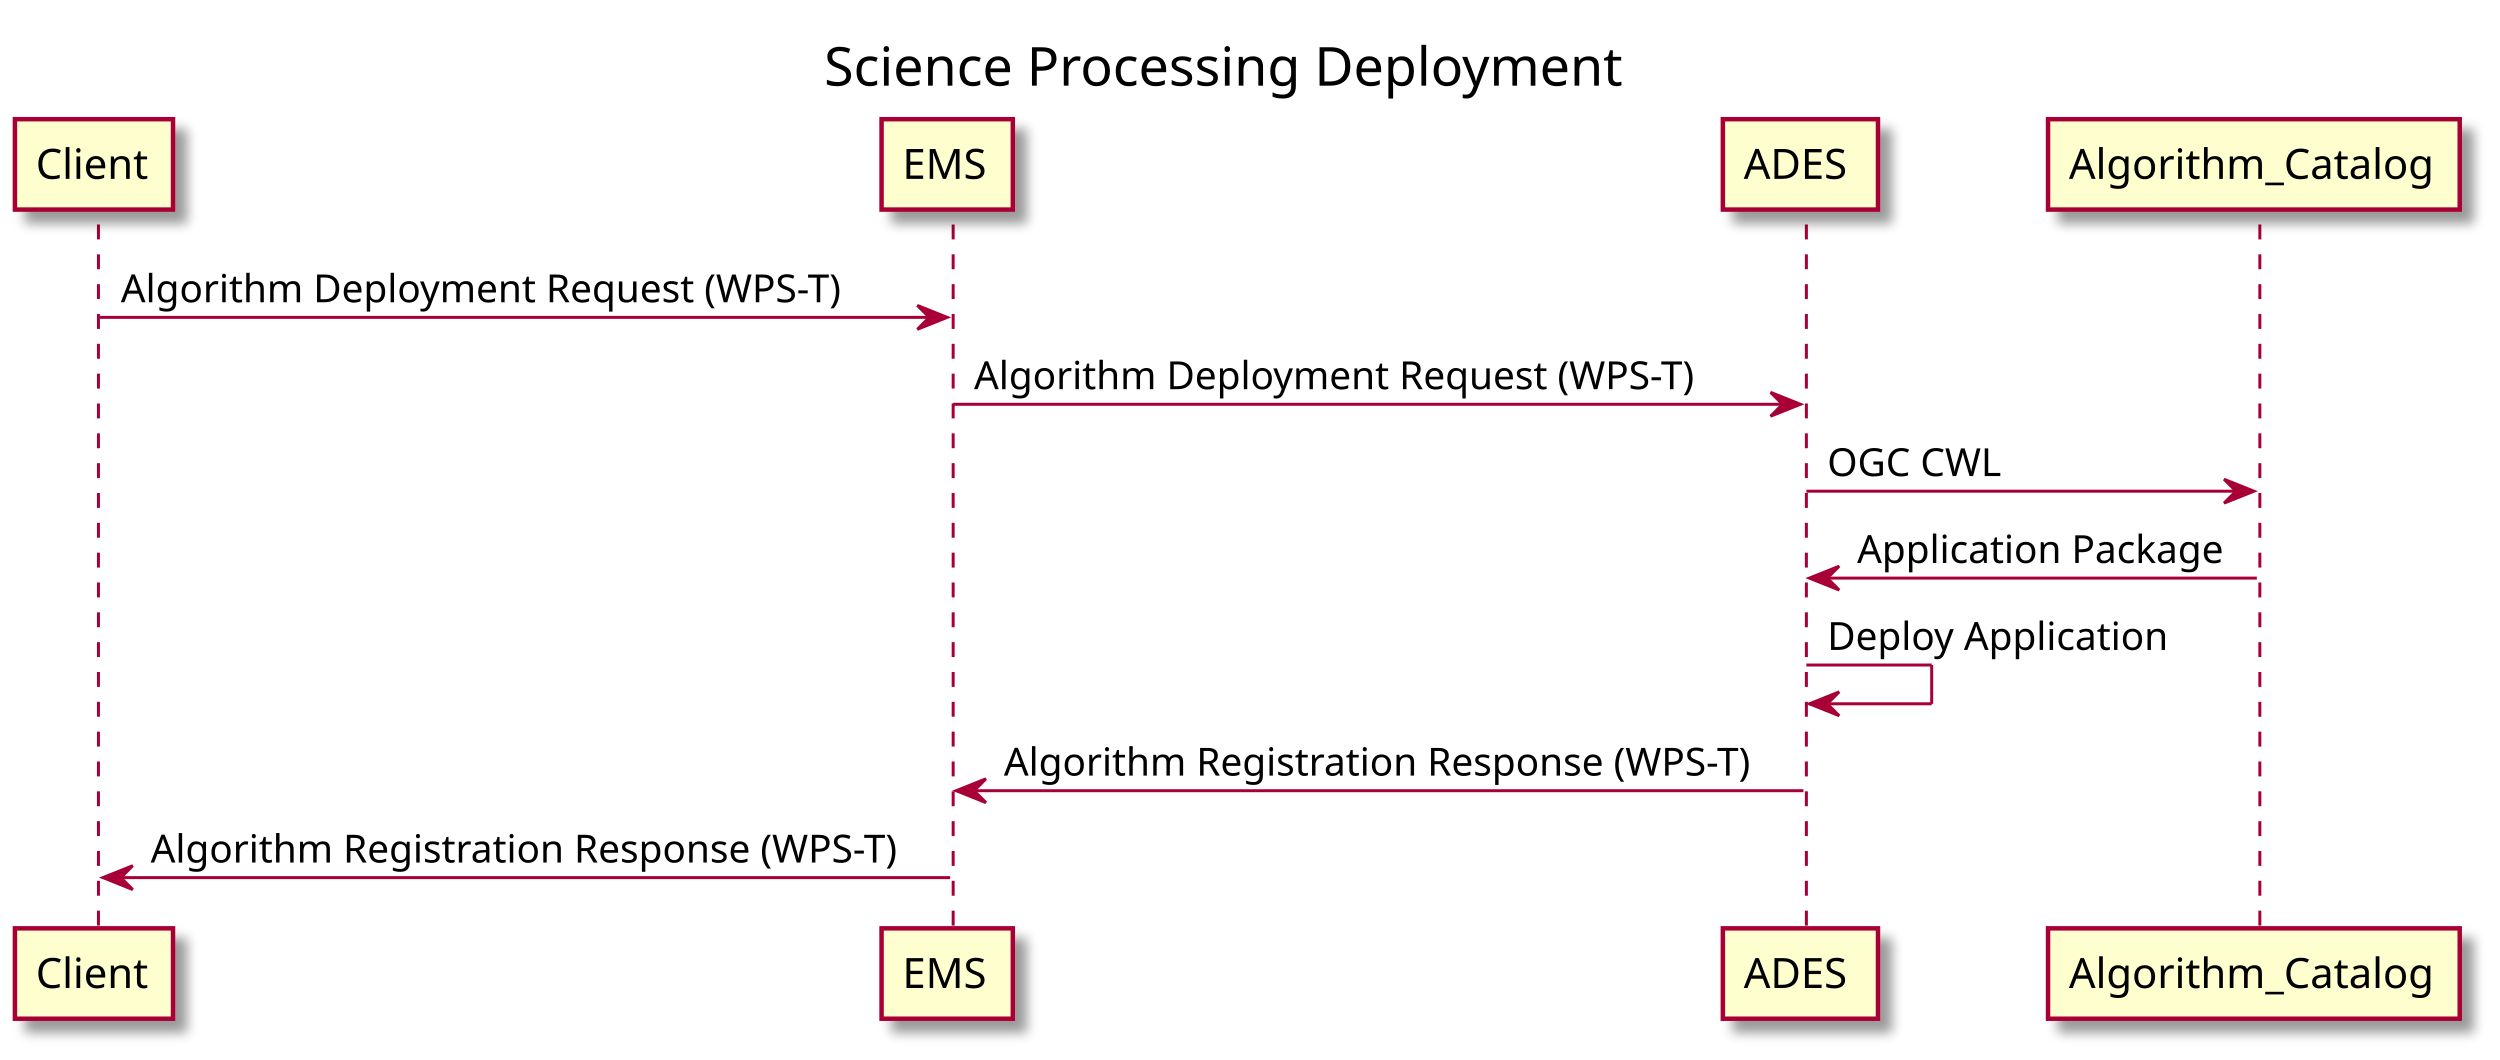
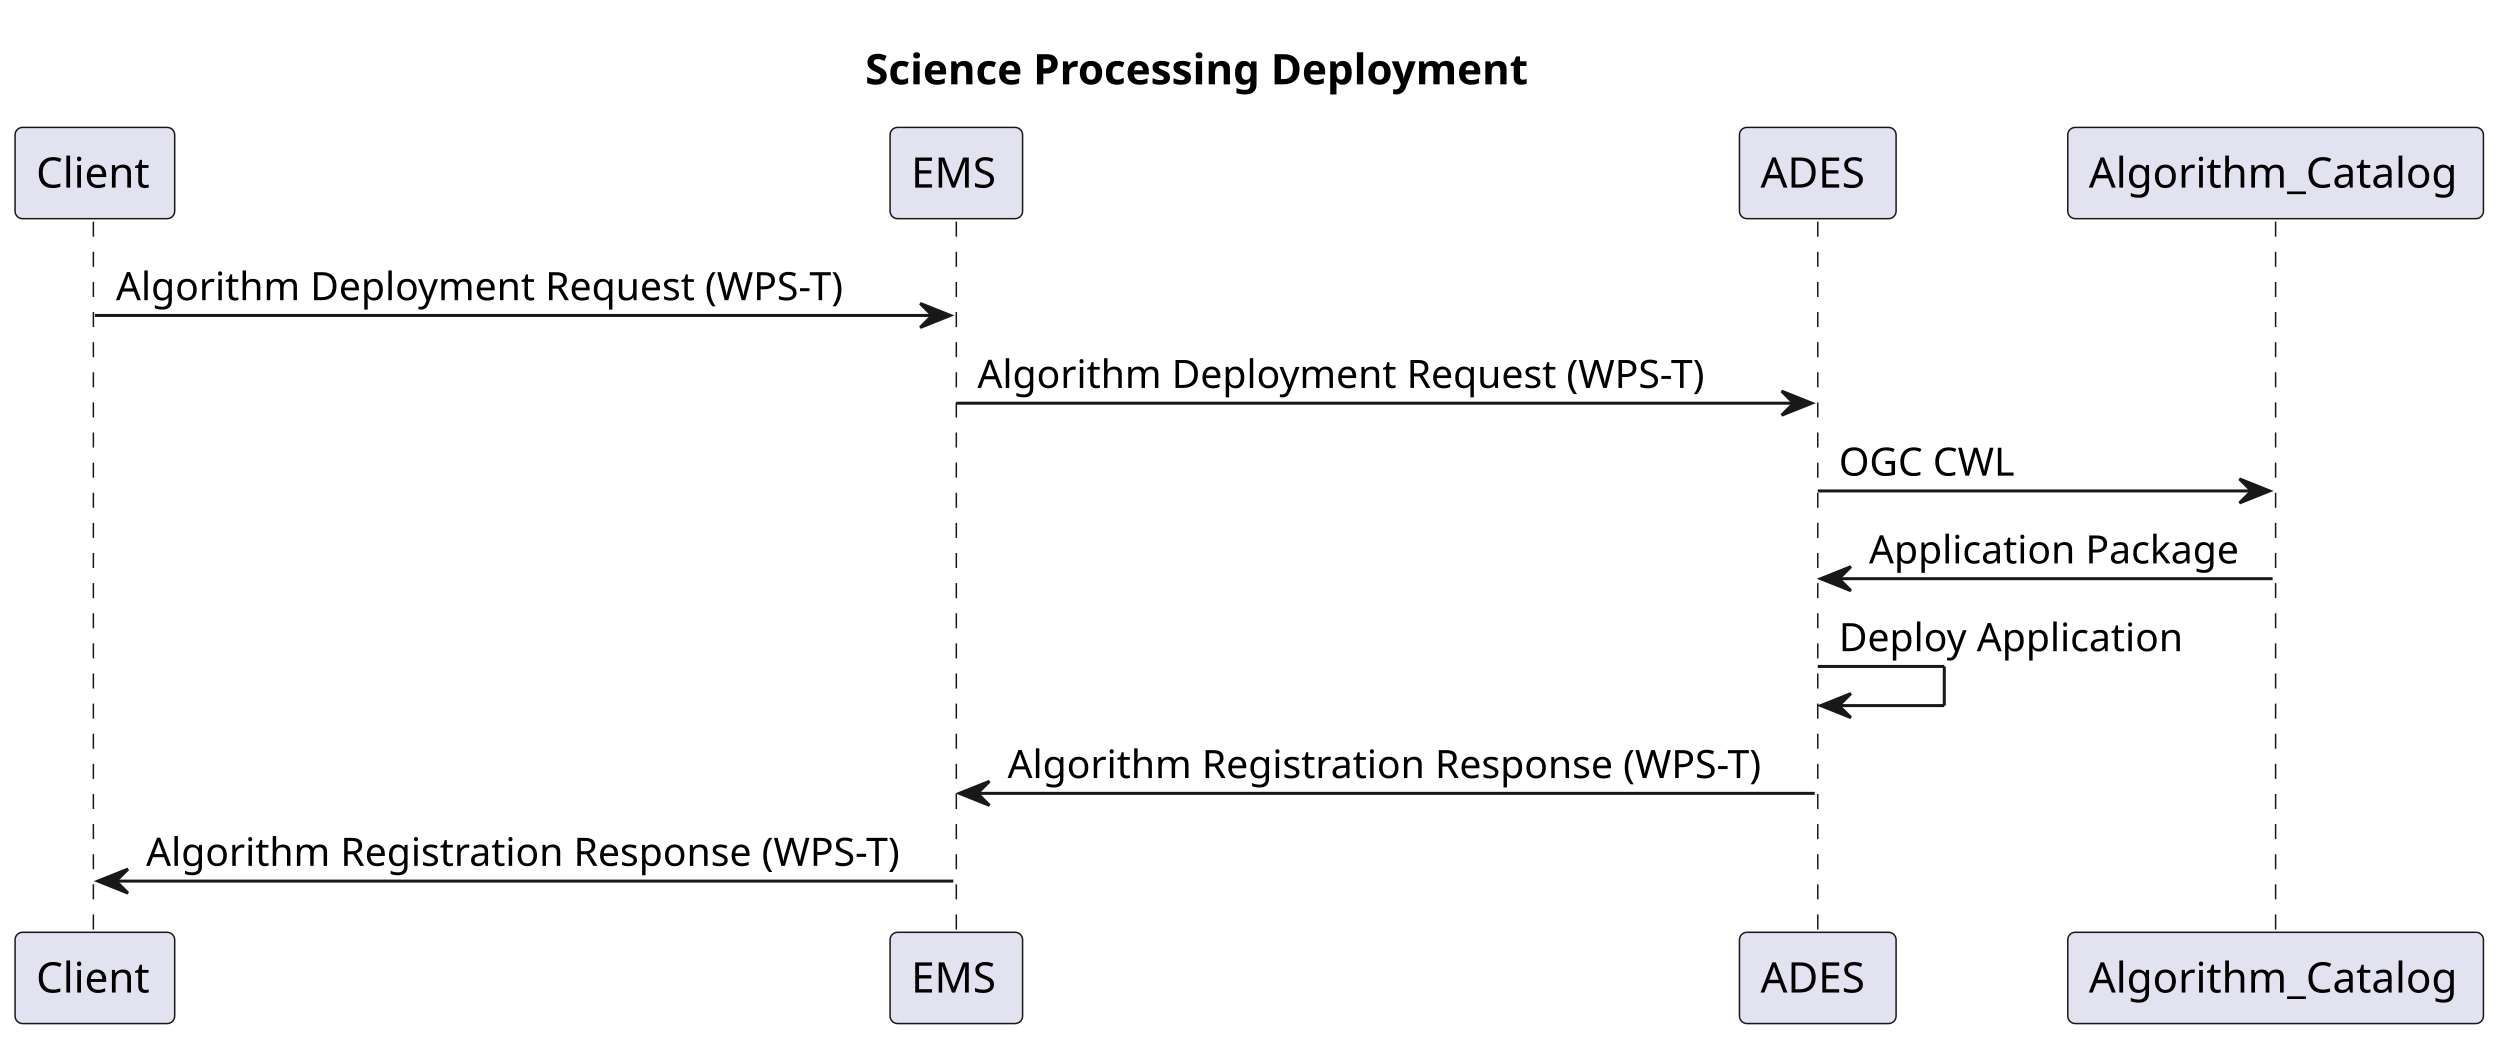
- <svg xmlns="http://www.w3.org/2000/svg" contentScriptType="application/ecmascript" contentStyleType="text/css" height="355px" preserveAspectRatio="none" style="width:838px;height:355px;background:#FFFFFF;" version="1.1" viewBox="0 0 838 355" width="838px" zoomAndPan="magnify">
-   <defs>
-     <filter height="300%" id="f1tzl4xbfvjxnl" width="300%" x="-1" y="-1">
-       <feGaussianBlur result="blurOut" stdDeviation="2.0" />
-       <feColorMatrix in="blurOut" result="blurOut2" type="matrix" values="0 0 0 0 0 0 0 0 0 0 0 0 0 0 0 0 0 0 .4 0" />
-       <feOffset dx="4.0" dy="4.0" in="blurOut2" result="blurOut3" />
-       <feBlend in="SourceGraphic" in2="blurOut3" mode="normal" />
-     </filter>
-   </defs>
+ <svg xmlns="http://www.w3.org/2000/svg" contentStyleType="text/css" height="345px" preserveAspectRatio="none" style="width:830px;height:345px;background:#FFFFFF;" version="1.1" viewBox="0 0 830 345" width="830px" zoomAndPan="magnify">
+   <defs />
  <g>
-     <text fill="#000000" font-family="sans-serif" font-size="18" lengthAdjust="spacing" textLength="281" x="276.25" y="28.708">Science Processing Deployment</text>
-     <line style="stroke:#A80036;stroke-width:1.0;stroke-dasharray:5.0,5.0;" x1="33" x2="33" y1="75.25" y2="312.18" />
-     <line style="stroke:#A80036;stroke-width:1.0;stroke-dasharray:5.0,5.0;" x1="319.5" x2="319.5" y1="75.25" y2="312.18" />
-     <line style="stroke:#A80036;stroke-width:1.0;stroke-dasharray:5.0,5.0;" x1="605.5" x2="605.5" y1="75.25" y2="312.18" />
-     <line style="stroke:#A80036;stroke-width:1.0;stroke-dasharray:5.0,5.0;" x1="757.5" x2="757.5" y1="75.25" y2="312.18" />
-     <rect fill="#FEFECE" filter="url(#f1tzl4xbfvjxnl)" height="30.297" style="stroke:#A80036;stroke-width:1.5;" width="53" x="5" y="39.953" />
-     <text fill="#000000" font-family="sans-serif" font-size="14" lengthAdjust="spacing" textLength="39" x="12" y="59.948">Client</text>
-     <rect fill="#FEFECE" filter="url(#f1tzl4xbfvjxnl)" height="30.297" style="stroke:#A80036;stroke-width:1.5;" width="53" x="5" y="311.18" />
-     <text fill="#000000" font-family="sans-serif" font-size="14" lengthAdjust="spacing" textLength="39" x="12" y="331.175">Client</text>
-     <rect fill="#FEFECE" filter="url(#f1tzl4xbfvjxnl)" height="30.297" style="stroke:#A80036;stroke-width:1.5;" width="44" x="295.5" y="39.953" />
-     <text fill="#000000" font-family="sans-serif" font-size="14" lengthAdjust="spacing" textLength="30" x="302.5" y="59.948">EMS</text>
-     <rect fill="#FEFECE" filter="url(#f1tzl4xbfvjxnl)" height="30.297" style="stroke:#A80036;stroke-width:1.5;" width="44" x="295.5" y="311.18" />
-     <text fill="#000000" font-family="sans-serif" font-size="14" lengthAdjust="spacing" textLength="30" x="302.5" y="331.175">EMS</text>
-     <rect fill="#FEFECE" filter="url(#f1tzl4xbfvjxnl)" height="30.297" style="stroke:#A80036;stroke-width:1.5;" width="52" x="577.5" y="39.953" />
-     <text fill="#000000" font-family="sans-serif" font-size="14" lengthAdjust="spacing" textLength="38" x="584.5" y="59.948">ADES</text>
-     <rect fill="#FEFECE" filter="url(#f1tzl4xbfvjxnl)" height="30.297" style="stroke:#A80036;stroke-width:1.5;" width="52" x="577.5" y="311.18" />
-     <text fill="#000000" font-family="sans-serif" font-size="14" lengthAdjust="spacing" textLength="38" x="584.5" y="331.175">ADES</text>
-     <rect fill="#FEFECE" filter="url(#f1tzl4xbfvjxnl)" height="30.297" style="stroke:#A80036;stroke-width:1.5;" width="138" x="686.5" y="39.953" />
-     <text fill="#000000" font-family="sans-serif" font-size="14" lengthAdjust="spacing" textLength="124" x="693.5" y="59.948">Algorithm_Catalog</text>
-     <rect fill="#FEFECE" filter="url(#f1tzl4xbfvjxnl)" height="30.297" style="stroke:#A80036;stroke-width:1.5;" width="138" x="686.5" y="311.18" />
-     <text fill="#000000" font-family="sans-serif" font-size="14" lengthAdjust="spacing" textLength="124" x="693.5" y="331.175">Algorithm_Catalog</text>
-     <polygon fill="#A80036" points="307.5,102.383,317.5,106.383,307.5,110.383,311.5,106.383" style="stroke:#A80036;stroke-width:1.0;" />
-     <line style="stroke:#A80036;stroke-width:1.0;" x1="33.5" x2="313.5" y1="106.383" y2="106.383" />
-     <text fill="#000000" font-family="sans-serif" font-size="13" lengthAdjust="spacing" textLength="254" x="40.5" y="101.317">Algorithm Deployment Request (WPS-T)</text>
-     <polygon fill="#A80036" points="593.5,131.516,603.5,135.516,593.5,139.516,597.5,135.516" style="stroke:#A80036;stroke-width:1.0;" />
-     <line style="stroke:#A80036;stroke-width:1.0;" x1="319.5" x2="599.5" y1="135.516" y2="135.516" />
-     <text fill="#000000" font-family="sans-serif" font-size="13" lengthAdjust="spacing" textLength="254" x="326.5" y="130.45">Algorithm Deployment Request (WPS-T)</text>
-     <polygon fill="#A80036" points="745.5,160.648,755.5,164.648,745.5,168.648,749.5,164.648" style="stroke:#A80036;stroke-width:1.0;" />
-     <line style="stroke:#A80036;stroke-width:1.0;" x1="605.5" x2="751.5" y1="164.648" y2="164.648" />
-     <text fill="#000000" font-family="sans-serif" font-size="13" lengthAdjust="spacing" textLength="60" x="612.5" y="159.583">OGC CWL</text>
-     <polygon fill="#A80036" points="616.5,189.781,606.5,193.781,616.5,197.781,612.5,193.781" style="stroke:#A80036;stroke-width:1.0;" />
-     <line style="stroke:#A80036;stroke-width:1.0;" x1="610.5" x2="756.5" y1="193.781" y2="193.781" />
-     <text fill="#000000" font-family="sans-serif" font-size="13" lengthAdjust="spacing" textLength="128" x="622.5" y="188.715">Application Package</text>
-     <line style="stroke:#A80036;stroke-width:1.0;" x1="605.5" x2="647.5" y1="222.914" y2="222.914" />
-     <line style="stroke:#A80036;stroke-width:1.0;" x1="647.5" x2="647.5" y1="222.914" y2="235.914" />
-     <line style="stroke:#A80036;stroke-width:1.0;" x1="606.5" x2="647.5" y1="235.914" y2="235.914" />
-     <polygon fill="#A80036" points="616.5,231.914,606.5,235.914,616.5,239.914,612.5,235.914" style="stroke:#A80036;stroke-width:1.0;" />
-     <text fill="#000000" font-family="sans-serif" font-size="13" lengthAdjust="spacing" textLength="118" x="612.5" y="217.848">Deploy Application</text>
-     <polygon fill="#A80036" points="330.5,261.047,320.5,265.047,330.5,269.047,326.5,265.047" style="stroke:#A80036;stroke-width:1.0;" />
-     <line style="stroke:#A80036;stroke-width:1.0;" x1="324.5" x2="604.5" y1="265.047" y2="265.047" />
-     <text fill="#000000" font-family="sans-serif" font-size="13" lengthAdjust="spacing" textLength="262" x="336.5" y="259.981">Algorithm Registration Response (WPS-T)</text>
-     <polygon fill="#A80036" points="44.5,290.18,34.5,294.18,44.5,298.18,40.5,294.18" style="stroke:#A80036;stroke-width:1.0;" />
-     <line style="stroke:#A80036;stroke-width:1.0;" x1="38.5" x2="318.5" y1="294.18" y2="294.18" />
-     <text fill="#000000" font-family="sans-serif" font-size="13" lengthAdjust="spacing" textLength="262" x="50.5" y="289.114">Algorithm Registration Response (WPS-T)</text>
+     <rect height="26.297" style="stroke:#00000000;stroke-width:1.0;fill:none;" width="264" x="282.25" y="10" />
+     <text fill="#000000" font-family="sans-serif" font-size="14" font-weight="bold" lengthAdjust="spacing" textLength="254" x="287.25" y="27.995">Science Processing Deployment</text>
+     <line style="stroke:#181818;stroke-width:0.5;stroke-dasharray:5.0,5.0;" x1="31" x2="31" y1="73.594" y2="310.523" />
+     <line style="stroke:#181818;stroke-width:0.5;stroke-dasharray:5.0,5.0;" x1="317.5" x2="317.5" y1="73.594" y2="310.523" />
+     <line style="stroke:#181818;stroke-width:0.5;stroke-dasharray:5.0,5.0;" x1="603.5" x2="603.5" y1="73.594" y2="310.523" />
+     <line style="stroke:#181818;stroke-width:0.5;stroke-dasharray:5.0,5.0;" x1="755.5" x2="755.5" y1="73.594" y2="310.523" />
+     <rect fill="#E2E2F0" height="30.297" rx="2.5" ry="2.5" style="stroke:#181818;stroke-width:0.5;" width="53" x="5" y="42.297" />
+     <text fill="#000000" font-family="sans-serif" font-size="14" lengthAdjust="spacing" textLength="39" x="12" y="62.292">Client</text>
+     <rect fill="#E2E2F0" height="30.297" rx="2.5" ry="2.5" style="stroke:#181818;stroke-width:0.5;" width="53" x="5" y="309.523" />
+     <text fill="#000000" font-family="sans-serif" font-size="14" lengthAdjust="spacing" textLength="39" x="12" y="329.519">Client</text>
+     <rect fill="#E2E2F0" height="30.297" rx="2.5" ry="2.5" style="stroke:#181818;stroke-width:0.5;" width="44" x="295.5" y="42.297" />
+     <text fill="#000000" font-family="sans-serif" font-size="14" lengthAdjust="spacing" textLength="30" x="302.5" y="62.292">EMS</text>
+     <rect fill="#E2E2F0" height="30.297" rx="2.5" ry="2.5" style="stroke:#181818;stroke-width:0.5;" width="44" x="295.5" y="309.523" />
+     <text fill="#000000" font-family="sans-serif" font-size="14" lengthAdjust="spacing" textLength="30" x="302.5" y="329.519">EMS</text>
+     <rect fill="#E2E2F0" height="30.297" rx="2.5" ry="2.5" style="stroke:#181818;stroke-width:0.5;" width="52" x="577.5" y="42.297" />
+     <text fill="#000000" font-family="sans-serif" font-size="14" lengthAdjust="spacing" textLength="38" x="584.5" y="62.292">ADES</text>
+     <rect fill="#E2E2F0" height="30.297" rx="2.5" ry="2.5" style="stroke:#181818;stroke-width:0.5;" width="52" x="577.5" y="309.523" />
+     <text fill="#000000" font-family="sans-serif" font-size="14" lengthAdjust="spacing" textLength="38" x="584.5" y="329.519">ADES</text>
+     <rect fill="#E2E2F0" height="30.297" rx="2.5" ry="2.5" style="stroke:#181818;stroke-width:0.5;" width="138" x="686.5" y="42.297" />
+     <text fill="#000000" font-family="sans-serif" font-size="14" lengthAdjust="spacing" textLength="124" x="693.5" y="62.292">Algorithm_Catalog</text>
+     <rect fill="#E2E2F0" height="30.297" rx="2.5" ry="2.5" style="stroke:#181818;stroke-width:0.5;" width="138" x="686.5" y="309.523" />
+     <text fill="#000000" font-family="sans-serif" font-size="14" lengthAdjust="spacing" textLength="124" x="693.5" y="329.519">Algorithm_Catalog</text>
+     <polygon fill="#181818" points="305.5,100.727,315.5,104.727,305.5,108.727,309.5,104.727" style="stroke:#181818;stroke-width:1.0;" />
+     <line style="stroke:#181818;stroke-width:1.0;" x1="31.5" x2="311.5" y1="104.727" y2="104.727" />
+     <text fill="#000000" font-family="sans-serif" font-size="13" lengthAdjust="spacing" textLength="254" x="38.5" y="99.661">Algorithm Deployment Request (WPS-T)</text>
+     <polygon fill="#181818" points="591.5,129.859,601.5,133.859,591.5,137.859,595.5,133.859" style="stroke:#181818;stroke-width:1.0;" />
+     <line style="stroke:#181818;stroke-width:1.0;" x1="317.5" x2="597.5" y1="133.859" y2="133.859" />
+     <text fill="#000000" font-family="sans-serif" font-size="13" lengthAdjust="spacing" textLength="254" x="324.5" y="128.793">Algorithm Deployment Request (WPS-T)</text>
+     <polygon fill="#181818" points="743.5,158.992,753.5,162.992,743.5,166.992,747.5,162.992" style="stroke:#181818;stroke-width:1.0;" />
+     <line style="stroke:#181818;stroke-width:1.0;" x1="603.5" x2="749.5" y1="162.992" y2="162.992" />
+     <text fill="#000000" font-family="sans-serif" font-size="13" lengthAdjust="spacing" textLength="60" x="610.5" y="157.926">OGC CWL</text>
+     <polygon fill="#181818" points="614.5,188.125,604.5,192.125,614.5,196.125,610.5,192.125" style="stroke:#181818;stroke-width:1.0;" />
+     <line style="stroke:#181818;stroke-width:1.0;" x1="608.5" x2="754.5" y1="192.125" y2="192.125" />
+     <text fill="#000000" font-family="sans-serif" font-size="13" lengthAdjust="spacing" textLength="128" x="620.5" y="187.059">Application Package</text>
+     <line style="stroke:#181818;stroke-width:1.0;" x1="603.5" x2="645.5" y1="221.258" y2="221.258" />
+     <line style="stroke:#181818;stroke-width:1.0;" x1="645.5" x2="645.5" y1="221.258" y2="234.258" />
+     <line style="stroke:#181818;stroke-width:1.0;" x1="604.5" x2="645.5" y1="234.258" y2="234.258" />
+     <polygon fill="#181818" points="614.5,230.258,604.5,234.258,614.5,238.258,610.5,234.258" style="stroke:#181818;stroke-width:1.0;" />
+     <text fill="#000000" font-family="sans-serif" font-size="13" lengthAdjust="spacing" textLength="118" x="610.5" y="216.192">Deploy Application</text>
+     <polygon fill="#181818" points="328.5,259.391,318.5,263.391,328.5,267.391,324.5,263.391" style="stroke:#181818;stroke-width:1.0;" />
+     <line style="stroke:#181818;stroke-width:1.0;" x1="322.5" x2="602.5" y1="263.391" y2="263.391" />
+     <text fill="#000000" font-family="sans-serif" font-size="13" lengthAdjust="spacing" textLength="262" x="334.5" y="258.325">Algorithm Registration Response (WPS-T)</text>
+     <polygon fill="#181818" points="42.5,288.523,32.5,292.523,42.5,296.523,38.5,292.523" style="stroke:#181818;stroke-width:1.0;" />
+     <line style="stroke:#181818;stroke-width:1.0;" x1="36.5" x2="316.5" y1="292.523" y2="292.523" />
+     <text fill="#000000" font-family="sans-serif" font-size="13" lengthAdjust="spacing" textLength="262" x="48.5" y="287.457">Algorithm Registration Response (WPS-T)</text>
  </g>
</svg>
